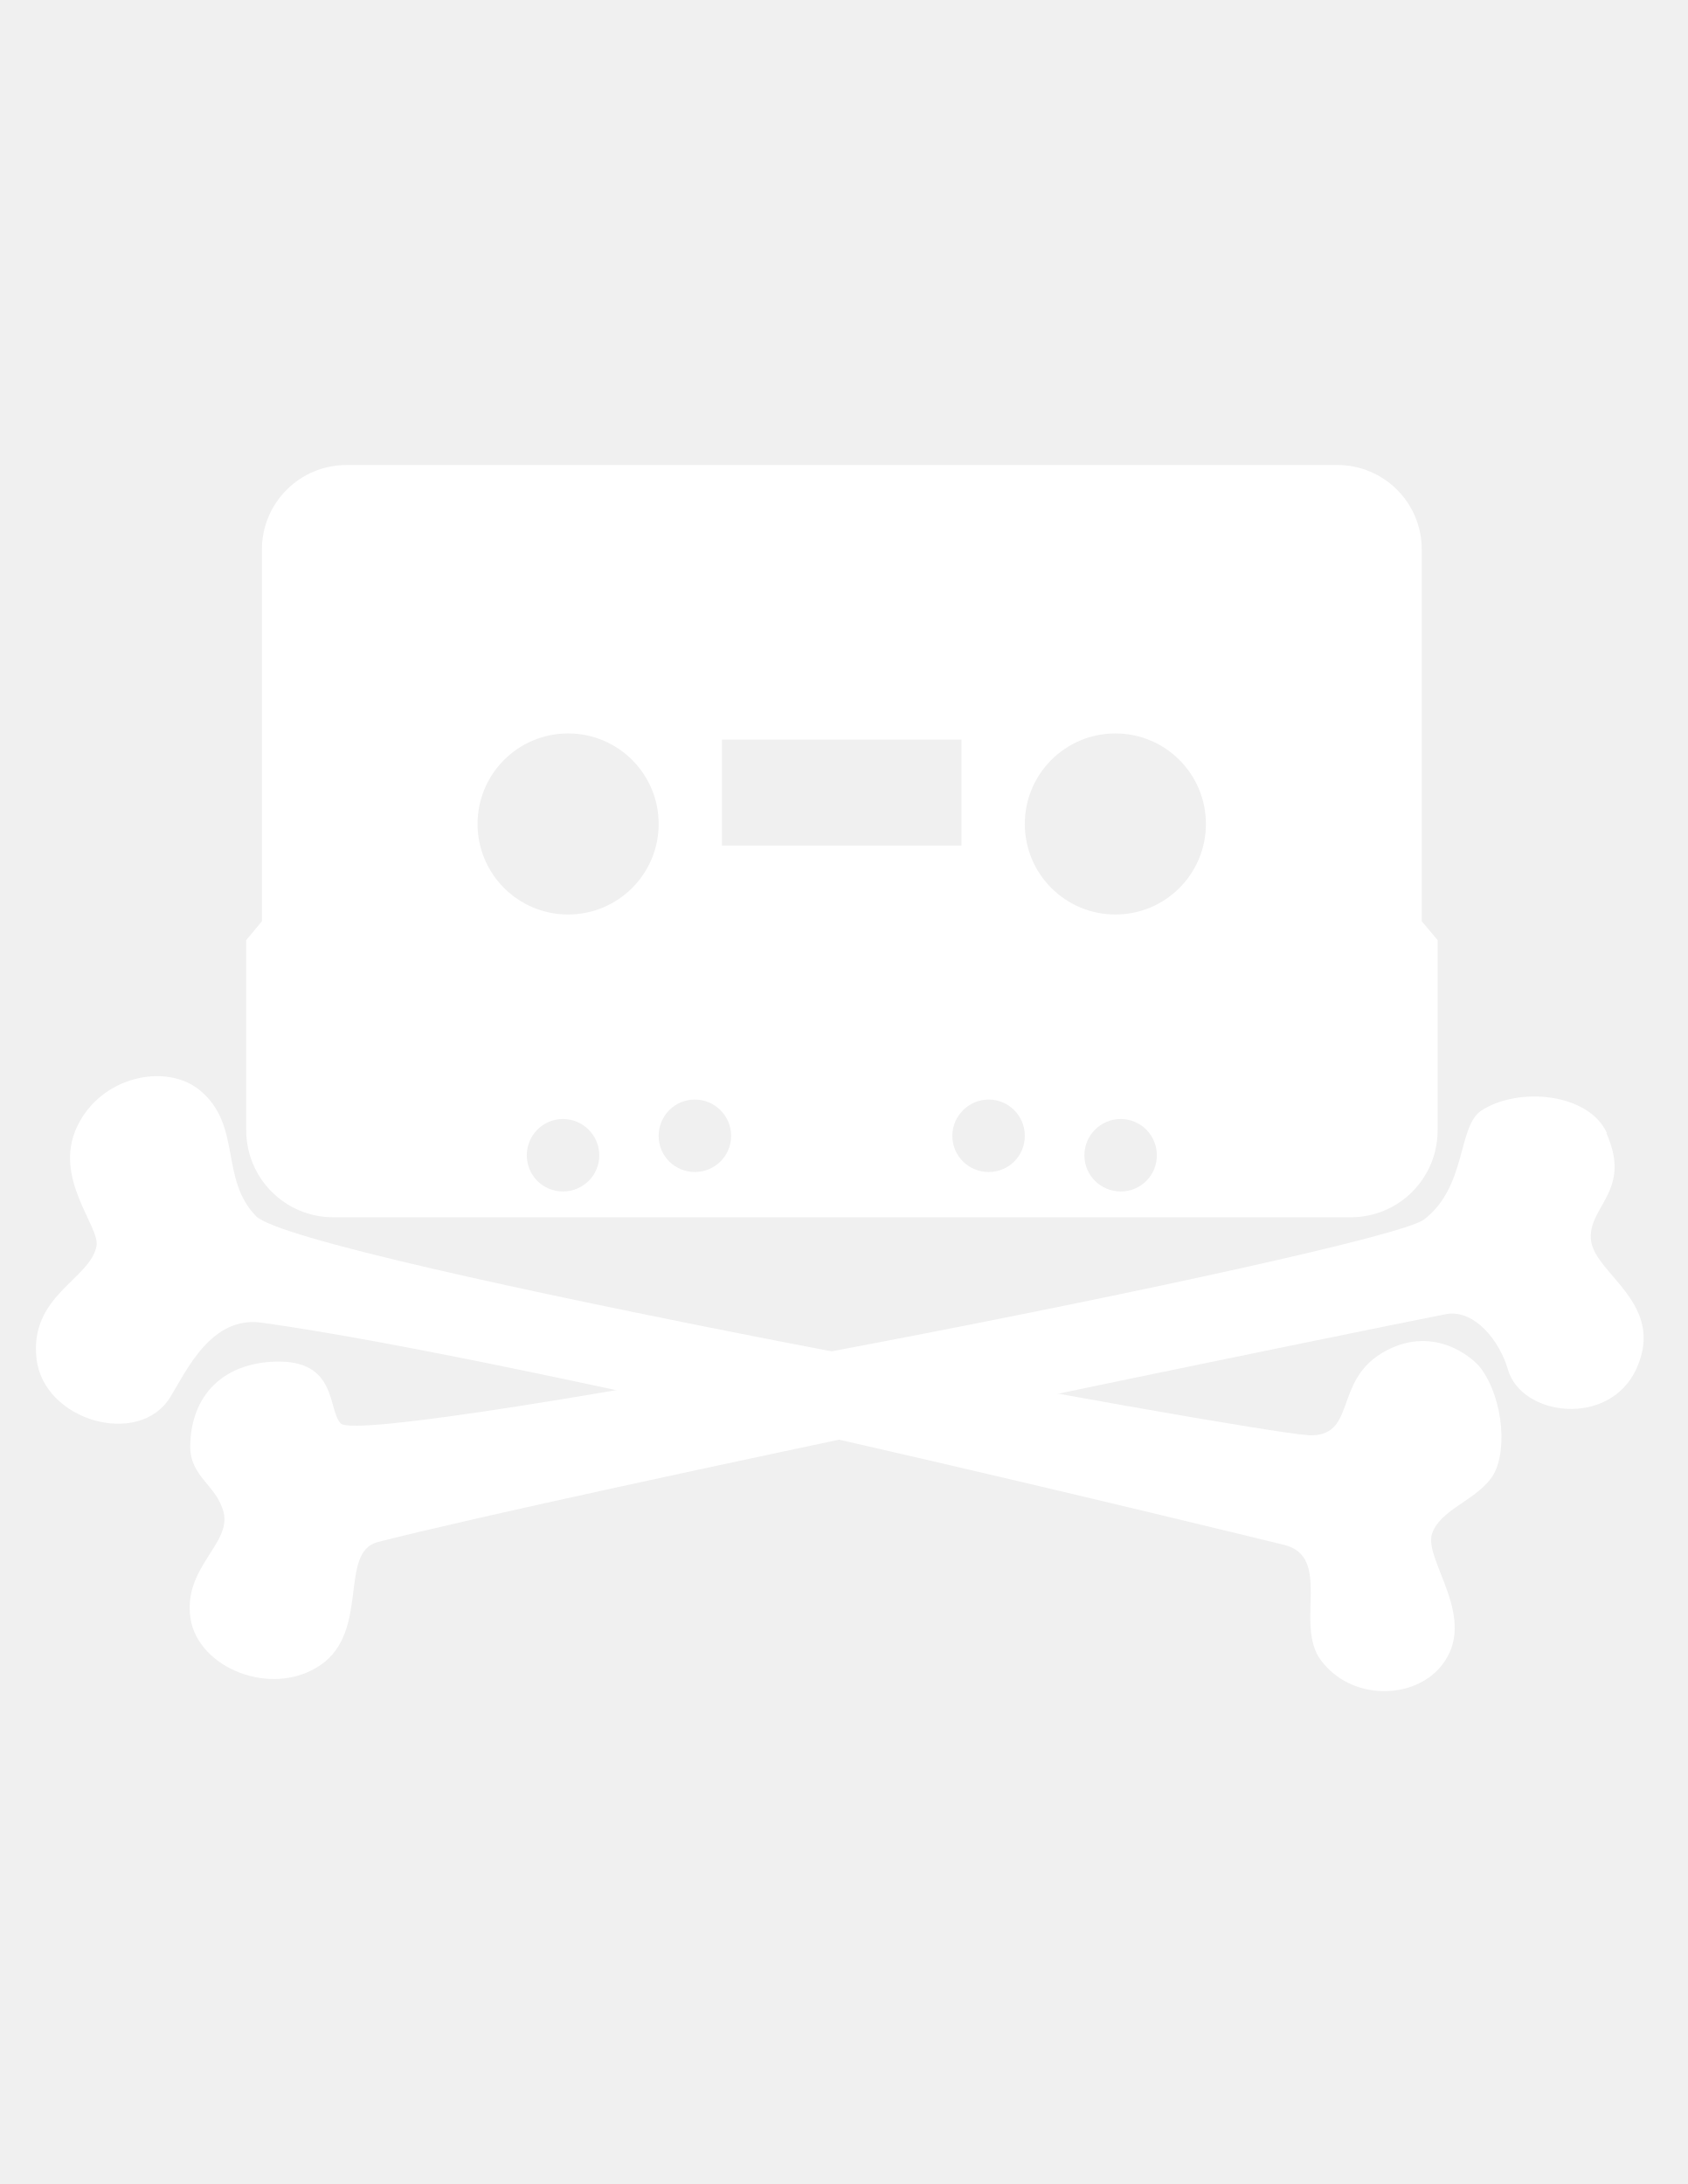
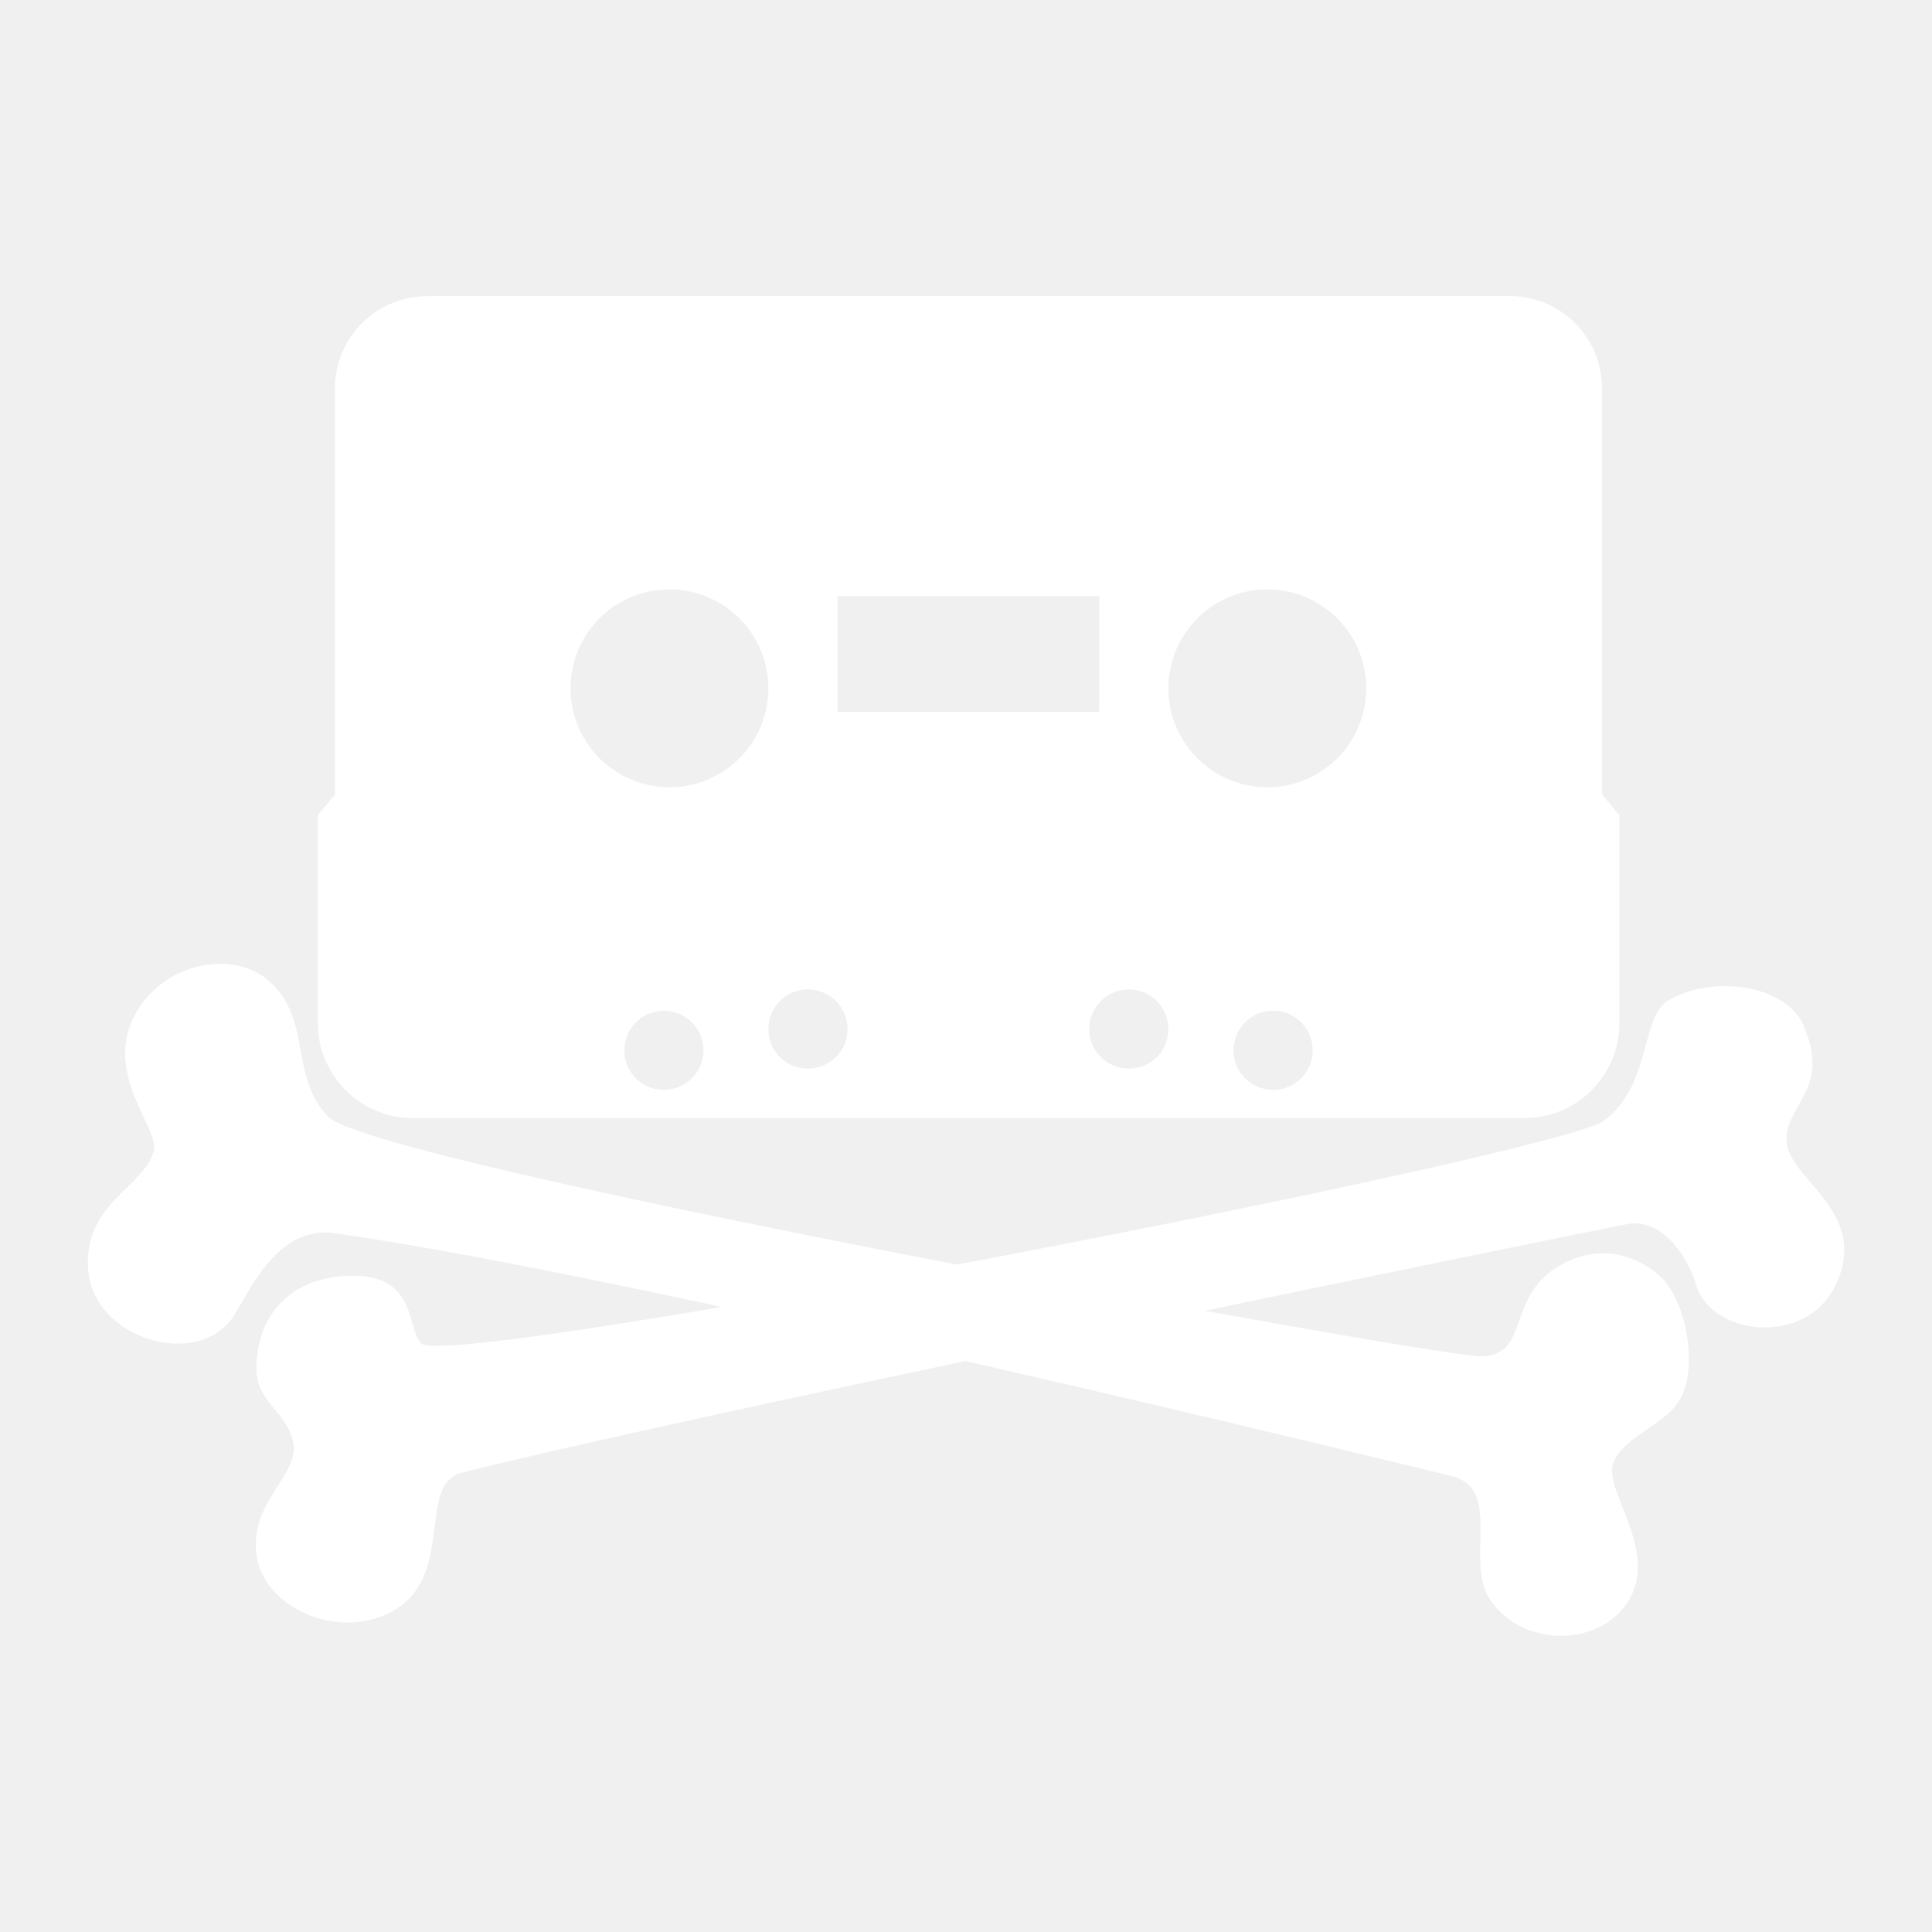
- <svg xmlns="http://www.w3.org/2000/svg" xml:space="preserve" viewBox="0 0 8.5 11" version="1.0" fill="#fff">
-   <path d="m8.09 5.708c0.133 0.295-0.101 0.371-0.077 0.543 0.023 0.168 0.377 0.316 0.228 0.643-0.136 0.297-0.579 0.24-0.647 0.004-0.041-0.142-0.165-0.302-0.308-0.28-0.362 0.07-4.386 0.894-5.385 1.149-0.196 0.053-0.038 0.446-0.285 0.618-0.244 0.169-0.62 0.018-0.657-0.236-0.037-0.254 0.207-0.374 0.167-0.532-0.035-0.139-0.17-0.177-0.168-0.336 0.004-0.25 0.162-0.414 0.426-0.423 0.32-0.011 0.265 0.248 0.333 0.312 0.139 0.125 5.251-0.87 5.455-1.028 0.217-0.168 0.167-0.47 0.289-0.549 0.187-0.121 0.541-0.088 0.632 0.115z" />
-   <path d="m6.586 7.229c0.249 0.011 0.127-0.266 0.373-0.414 0.25-0.15 0.455 0.018 0.499 0.077 0.116 0.157 0.137 0.441 0.05 0.555-0.086 0.114-0.255 0.158-0.296 0.277-0.045 0.133 0.239 0.43 0.046 0.667-0.139 0.172-0.457 0.176-0.608-0.032-0.13-0.179 0.06-0.518-0.183-0.578-0.222-0.054-3.81-0.934-5.148-1.119-0.254-0.037-0.379 0.24-0.461 0.374-0.157 0.257-0.638 0.121-0.674-0.192-0.037-0.319 0.27-0.4 0.302-0.568 0.019-0.098-0.221-0.341-0.098-0.601 0.121-0.257 0.45-0.322 0.618-0.184 0.214 0.176 0.099 0.444 0.283 0.634 0.211 0.218 5.023 1.09 5.296 1.103z" />
-   <path d="m1.746 2.342c-0.236 0-0.427 0.19-0.427 0.426v1.872l-0.079 0.095v0.957c0 0.243 0.196 0.439 0.439 0.439h5.123c0.243 0 0.438-0.196 0.438-0.439v-0.957l-0.08-0.095v-1.872c0-0.236-0.19-0.426-0.426-0.426h-4.987zm1.115 1.352c0.252 0 0.456 0.204 0.456 0.456 0 0.252-0.204 0.456-0.456 0.456-0.252 0-0.456-0.204-0.456-0.456 0-0.252 0.204-0.456 0.456-0.456zm2.756 0c0.252 0 0.456 0.204 0.456 0.456 0 0.252-0.204 0.456-0.456 0.456-0.252 0-0.456-0.204-0.456-0.456 0-0.252 0.204-0.456 0.456-0.456zm-1.981 0.031h1.206v0.534h-1.206v-0.534zm-0.137 1.813c0.101 0 0.183 0.082 0.183 0.183s-0.082 0.182-0.183 0.182-0.182-0.081-0.182-0.182 0.081-0.183 0.182-0.183zm1.48 0c0.101 0 0.182 0.082 0.182 0.183s-0.081 0.182-0.182 0.182c-0.101 0-0.183-0.081-0.183-0.182s0.083-0.183 0.183-0.183zm-2.144 0.098c0.101 0 0.183 0.082 0.183 0.183s-0.082 0.182-0.183 0.182-0.182-0.081-0.182-0.182 0.081-0.183 0.182-0.183zm2.809 0c0.101 0 0.182 0.082 0.182 0.183s-0.081 0.182-0.182 0.182-0.183-0.081-0.183-0.182 0.082-0.183 0.183-0.183z" />
+ <svg xmlns="http://www.w3.org/2000/svg" width="500" height="500" fill="#ffffff" version="1.0" viewBox="0 0 8.906 8.906">
+   <path d="m8.314 4.731c0.133 0.295-0.101 0.371-0.077 0.543 0.023 0.168 0.377 0.316 0.228 0.643-0.136 0.297-0.579 0.24-0.647 0.004-0.041-0.142-0.165-0.302-0.308-0.28-0.362 0.07-4.386 0.894-5.385 1.149-0.196 0.053-0.038 0.446-0.285 0.618-0.244 0.169-0.62 0.018-0.657-0.236-0.037-0.254 0.207-0.374 0.167-0.532-0.035-0.139-0.17-0.177-0.168-0.336 0.004-0.25 0.162-0.414 0.426-0.423 0.32-0.011 0.265 0.248 0.333 0.312 0.139 0.125 5.251-0.87 5.455-1.028 0.217-0.168 0.167-0.47 0.289-0.549 0.187-0.121 0.541-0.088 0.632 0.115z" />
+   <path d="m6.81 6.252c0.249 0.011 0.127-0.266 0.373-0.414 0.25-0.15 0.455 0.018 0.499 0.077 0.116 0.157 0.137 0.441 0.05 0.555-0.086 0.114-0.255 0.158-0.296 0.277-0.045 0.133 0.239 0.43 0.046 0.667-0.139 0.172-0.457 0.176-0.608-0.032-0.13-0.179 0.06-0.518-0.183-0.578-0.222-0.054-3.81-0.934-5.148-1.119-0.254-0.037-0.379 0.24-0.461 0.374-0.157 0.257-0.638 0.121-0.674-0.192-0.037-0.319 0.27-0.4 0.302-0.568 0.019-0.098-0.221-0.341-0.098-0.601 0.121-0.257 0.45-0.322 0.618-0.184 0.214 0.176 0.099 0.444 0.283 0.634 0.211 0.218 5.023 1.09 5.296 1.103z" />
+   <path d="m1.971 1.365c-0.236 0-0.427 0.19-0.427 0.426v1.872l-0.079 0.095v0.957c0 0.243 0.196 0.439 0.439 0.439h5.123c0.243 0 0.438-0.196 0.438-0.439v-0.957l-0.08-0.095v-1.872c0-0.236-0.19-0.426-0.426-0.426zm1.115 1.352c0.252 0 0.456 0.204 0.456 0.456 0 0.252-0.204 0.456-0.456 0.456-0.252 0-0.456-0.204-0.456-0.456 0-0.252 0.204-0.456 0.456-0.456zm2.756 0c0.252 0 0.456 0.204 0.456 0.456 0 0.252-0.204 0.456-0.456 0.456-0.252 0-0.456-0.204-0.456-0.456 0-0.252 0.204-0.456 0.456-0.456zm-1.981 0.031h1.206v0.534h-1.206zm-0.137 1.813c0.101 0 0.183 0.082 0.183 0.183s-0.082 0.182-0.183 0.182-0.182-0.081-0.182-0.182 0.081-0.183 0.182-0.183zm1.48 0c0.101 0 0.182 0.082 0.182 0.183s-0.081 0.182-0.182 0.182c-0.101 0-0.183-0.081-0.183-0.182s0.083-0.183 0.183-0.183zm-2.144 0.098c0.101 0 0.183 0.082 0.183 0.183s-0.082 0.182-0.183 0.182-0.182-0.081-0.182-0.182 0.081-0.183 0.182-0.183zm2.809 0c0.101 0 0.182 0.082 0.182 0.183s-0.081 0.182-0.182 0.182-0.183-0.081-0.183-0.182 0.082-0.183 0.183-0.183z" />
</svg>
